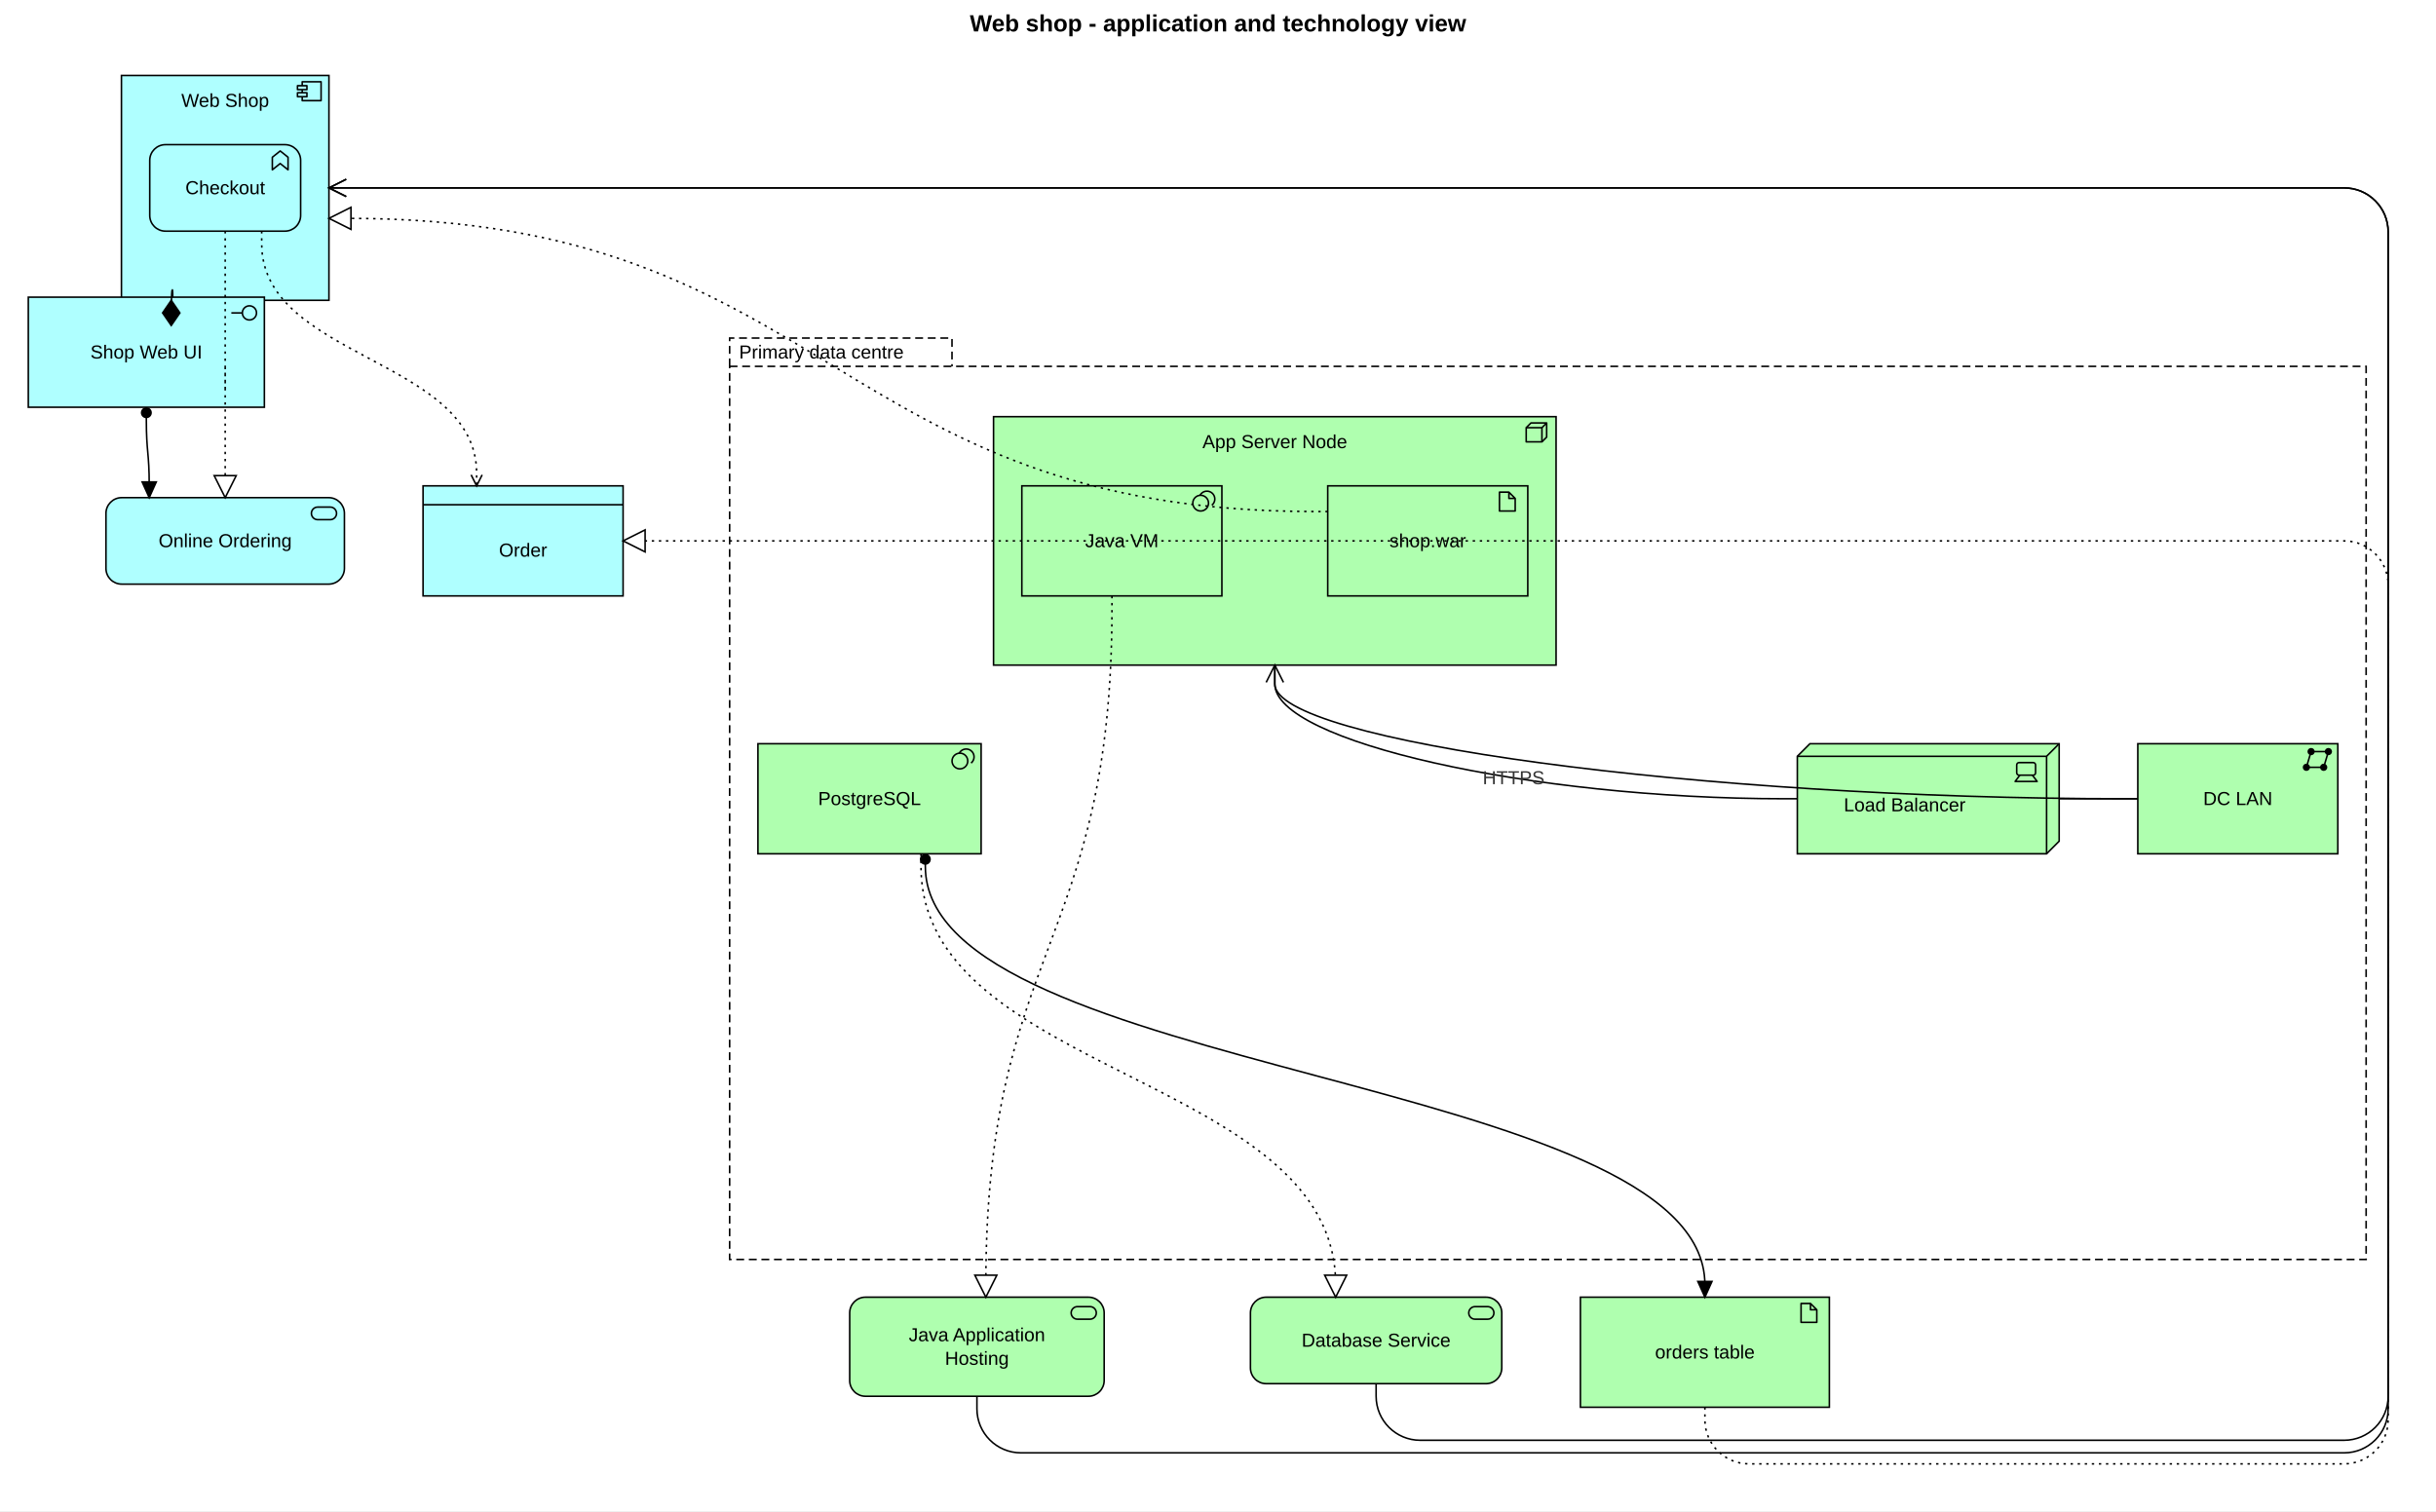
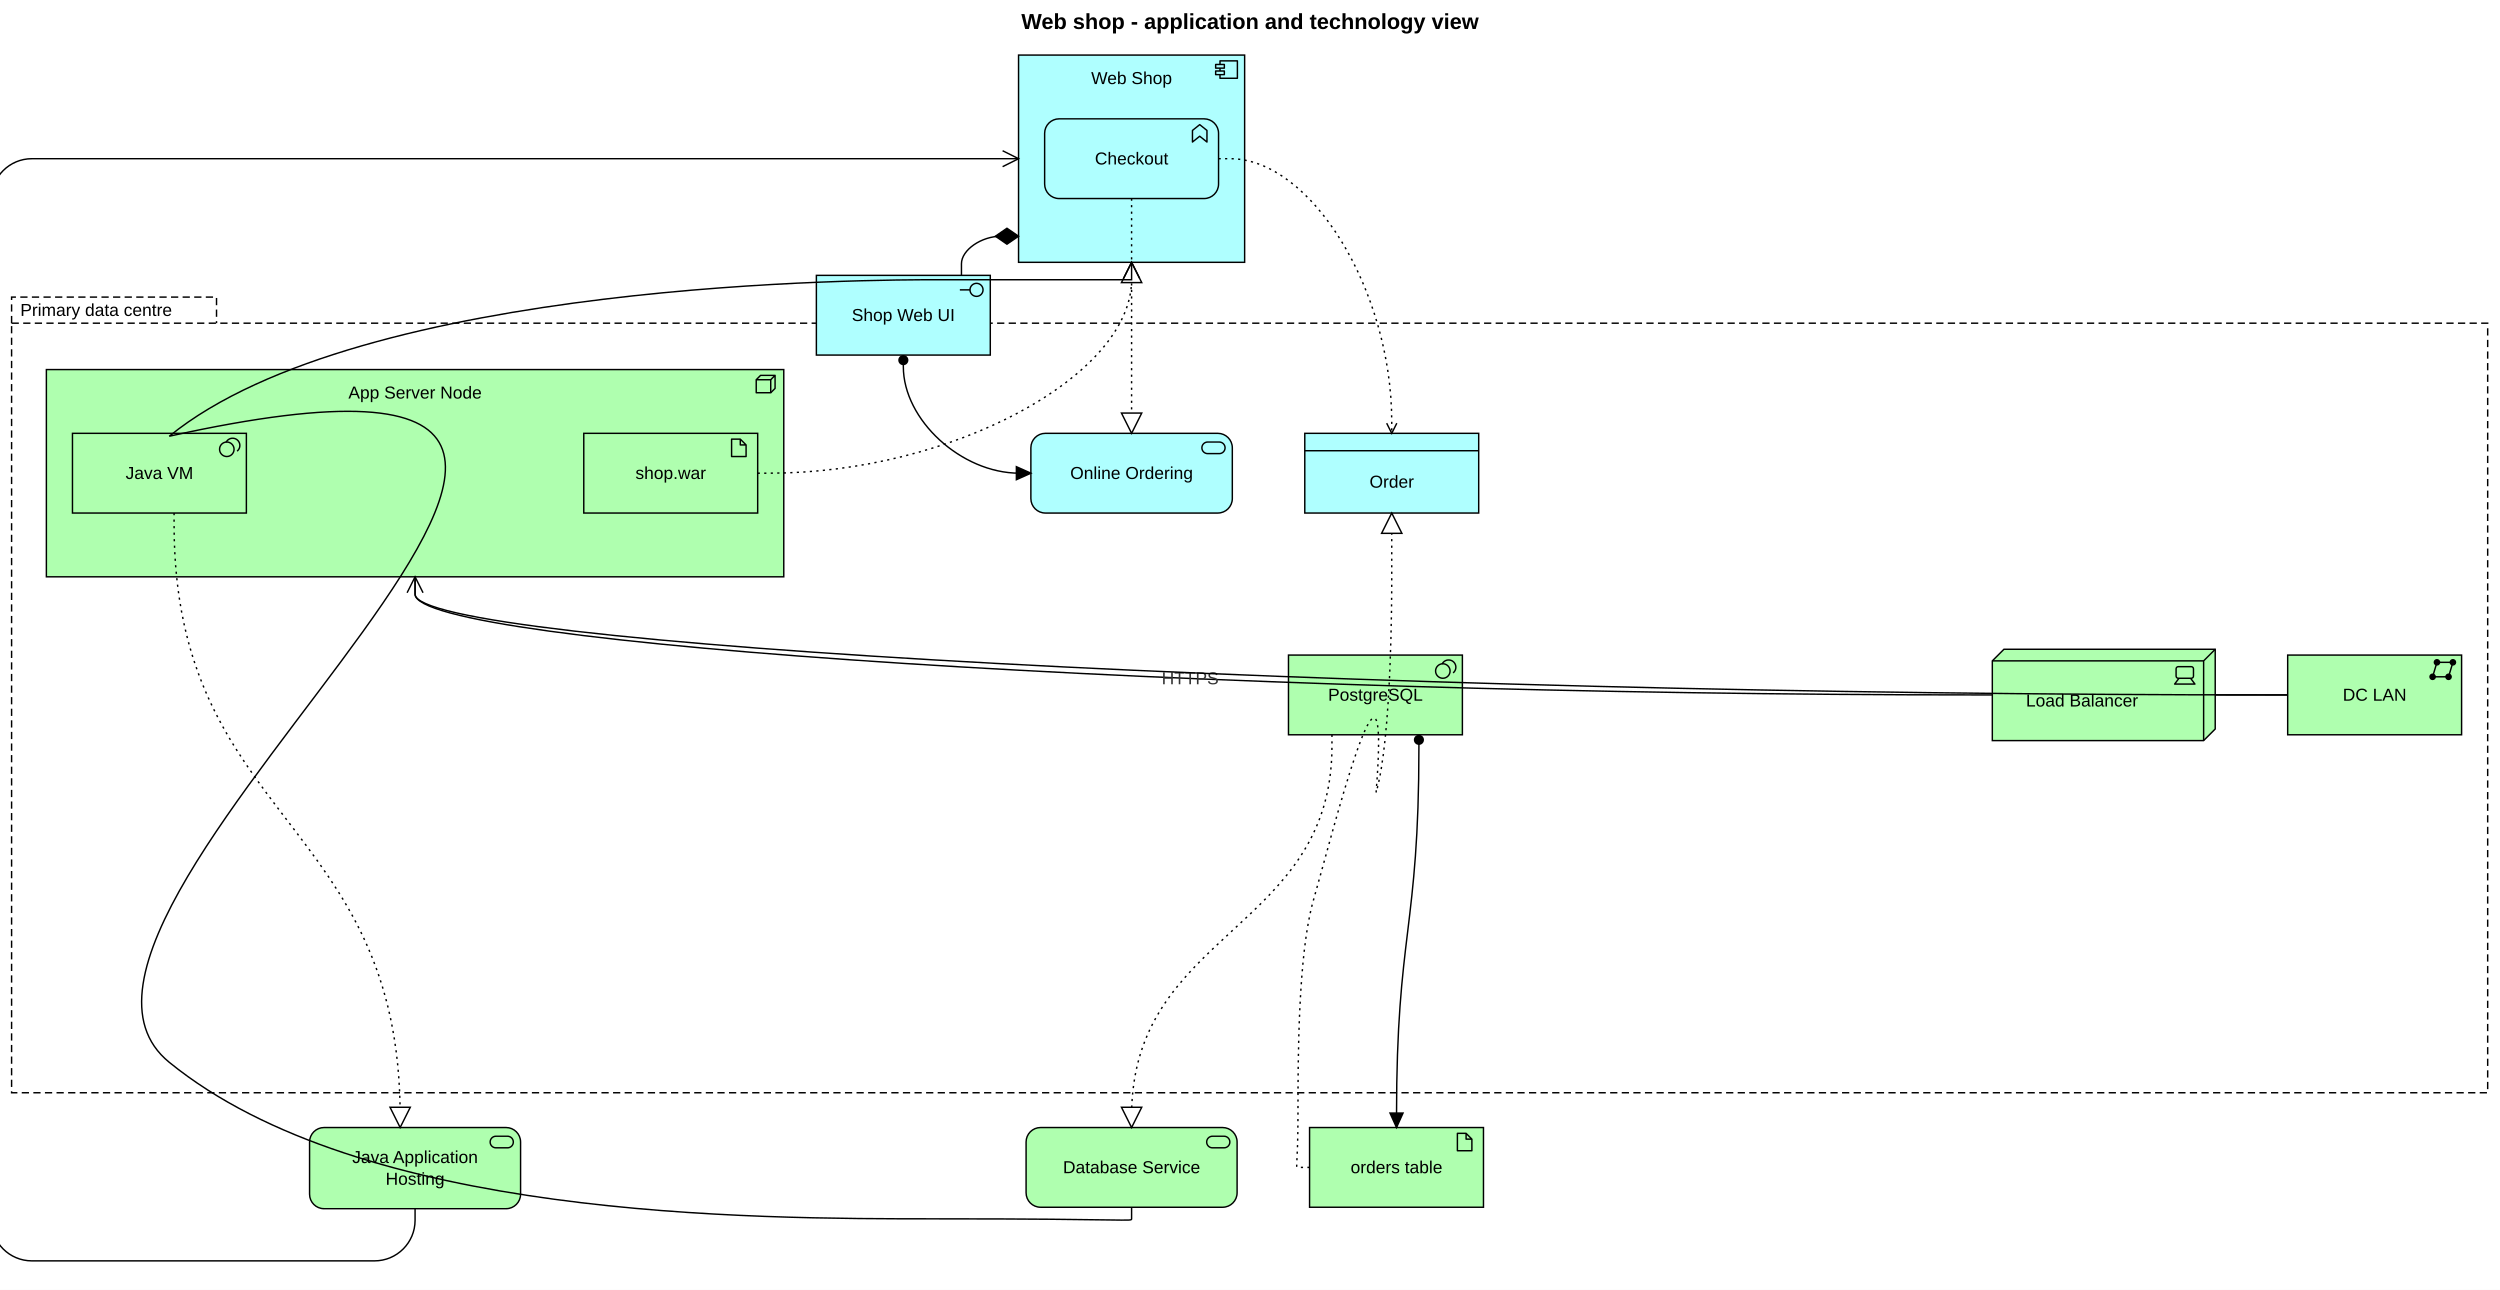
- <svg xmlns="http://www.w3.org/2000/svg" width="1549" height="961" viewBox="0 0 1549 961" font-family="Arial, Helvetica, sans-serif" font-size="12">
-   <rect x="0" y="0" width="1549" height="961" fill="#ffffff" />
-   <text x="774.5" y="20" text-anchor="middle" font-size="15" font-weight="bold">Web shop - application and technology view</text>
-   <g transform="translate(10,40)">
+ <svg xmlns="http://www.w3.org/2000/svg" width="1725" height="890" viewBox="0 0 1725 890" font-family="Arial, Helvetica, sans-serif" font-size="12">
+   <rect x="0" y="0" width="1725" height="890" fill="#ffffff" />
+   <text x="862.5" y="20" text-anchor="middle" font-size="15" font-weight="bold">Web shop - application and technology view</text>
+   <g transform="translate(0,30)">
    <g class="group" data-id="dc">
-       <path d="M453.96,193 V175 H595.36 V193" fill="none" stroke="#000" stroke-dasharray="5 3" />
-       <rect x="453.96" y="193" width="1040.61" height="568" fill="none" stroke="#000" stroke-dasharray="5 3" />
-       <text x="459.96" y="188">Primary data centre</text>
+       <path d="M8,193 V175 H149.4 V193" fill="none" stroke="#000" stroke-dasharray="5 3" />
+       <rect x="8" y="193" width="1708.5" height="531" fill="none" stroke="#000" stroke-dasharray="5 3" />
+       <text x="14" y="188">Primary data centre</text>
    </g>
    <g class="element application-component" data-id="webShop">
-       <rect fill="#AFFFFF" stroke="#000000" stroke-width="1" x="67.22" y="8" width="131.95" height="143" rx="0" ry="0" />
+       <rect fill="#AFFFFF" stroke="#000000" stroke-width="1" x="702.8" y="8" width="156" height="143" rx="0" ry="0" />
      <g stroke="#000" stroke-width="1" stroke-linejoin="round" fill="#AFFFFF">
-         <rect x="182.17" y="12" width="12" height="12" />
-         <rect x="179.17" y="14.5" width="6" height="2.5" />
-         <rect x="179.17" y="19" width="6" height="2.5" />
+         <rect x="841.8" y="12" width="12" height="12" />
+         <rect x="838.8" y="14.5" width="6" height="2.5" />
+         <rect x="838.8" y="19" width="6" height="2.5" />
      </g>
-       <text x="133.2" y="28" text-anchor="middle">Web Shop</text>
+       <text x="780.8" y="28" text-anchor="middle">Web Shop</text>
    </g>
    <g class="element application-interface" data-id="shopUi">
-       <rect fill="#AFFFFF" stroke="#000000" stroke-width="1" x="8" y="149" width="150.11" height="70" rx="0" ry="0" />
+       <rect fill="#AFFFFF" stroke="#000000" stroke-width="1" x="563.3" y="160" width="120" height="55" rx="0" ry="0" />
      <g stroke="#000" stroke-width="1" stroke-linejoin="round" fill="none">
-         <line x1="137.11" y1="159" x2="144.11" y2="159" />
-         <circle cx="148.61" cy="159" r="4.5" />
+         <line x1="662.3" y1="170" x2="669.3" y2="170" />
+         <circle cx="673.8" cy="170" r="4.5" />
      </g>
-       <text x="83.06" y="188" text-anchor="middle">Shop Web UI</text>
+       <text x="623.3" y="191.5" text-anchor="middle">Shop Web UI</text>
    </g>
    <g class="element application-service" data-id="ordering">
-       <rect fill="#AFFFFF" stroke="#000000" stroke-width="1" x="57.38" y="276.5" width="151.63" height="55" rx="10" ry="10" />
-       <rect stroke="#000" stroke-width="1" stroke-linejoin="round" fill="none" x="188.01" y="282.5" width="16" height="8" rx="4" ry="4" />
-       <text x="133.2" y="308" text-anchor="middle">Online Ordering</text>
+       <rect fill="#AFFFFF" stroke="#000000" stroke-width="1" x="711.3" y="269" width="139" height="55" rx="10" ry="10" />
+       <rect stroke="#000" stroke-width="1" stroke-linejoin="round" fill="none" x="829.3" y="275" width="16" height="8" rx="4" ry="4" />
+       <text x="780.8" y="300.5" text-anchor="middle">Online Ordering</text>
    </g>
    <g class="element data-object" data-id="order">
-       <rect fill="#AFFFFF" stroke="#000000" stroke-width="1" x="259.01" y="269" width="127.2" height="70" />
-       <line stroke="#000000" stroke-width="1" x1="259.01" y1="281" x2="386.21" y2="281" />
-       <text x="322.61" y="314" text-anchor="middle">Order</text>
+       <rect fill="#AFFFFF" stroke="#000000" stroke-width="1" x="900.3" y="269" width="120" height="55" />
+       <line stroke="#000000" stroke-width="1" x1="900.3" y1="281" x2="1020.3" y2="281" />
+       <text x="960.3" y="306.5" text-anchor="middle">Order</text>
    </g>
    <g class="element technology-service" data-id="hosting">
-       <rect fill="#AFFFAF" stroke="#000000" stroke-width="1" x="530.3" y="785" width="161.82" height="63" rx="10" ry="10" />
-       <rect stroke="#000" stroke-width="1" stroke-linejoin="round" fill="none" x="671.12" y="791" width="16" height="8" rx="4" ry="4" />
-       <text x="611.21" y="813" text-anchor="middle">Java Application</text>
-       <text x="611.21" y="828" text-anchor="middle">Hosting</text>
+       <rect fill="#AFFFAF" stroke="#000000" stroke-width="1" x="213.6" y="748" width="145.6" height="56" rx="10" ry="10" />
+       <rect stroke="#000" stroke-width="1" stroke-linejoin="round" fill="none" x="338.2" y="754" width="16" height="8" rx="4" ry="4" />
+       <text x="286.4" y="772.5" text-anchor="middle">Java Application</text>
+       <text x="286.4" y="787.5" text-anchor="middle">Hosting</text>
    </g>
    <g class="element technology-service" data-id="dbSvc">
-       <rect fill="#AFFFAF" stroke="#000000" stroke-width="1" x="785.13" y="785" width="159.82" height="55" rx="10" ry="10" />
-       <rect stroke="#000" stroke-width="1" stroke-linejoin="round" fill="none" x="923.95" y="791" width="16" height="8" rx="4" ry="4" />
-       <text x="865.04" y="816.5" text-anchor="middle">Database Service</text>
+       <rect fill="#AFFFAF" stroke="#000000" stroke-width="1" x="708" y="748" width="145.6" height="55" rx="10" ry="10" />
+       <rect stroke="#000" stroke-width="1" stroke-linejoin="round" fill="none" x="832.6" y="754" width="16" height="8" rx="4" ry="4" />
+       <text x="780.8" y="779.5" text-anchor="middle">Database Service</text>
    </g>
    <g class="element artifact" data-id="orderTbl">
-       <rect fill="#AFFFAF" stroke="#000000" stroke-width="1" x="994.95" y="785" width="158.3" height="70" rx="0" ry="0" />
-       <path stroke="#000" stroke-width="1" stroke-linejoin="round" fill="none" d="M1135.26,789 H1141.26 L1145.26,793 V801 H1135.26 Z M1141.26,789 V793 H1145.26" />
-       <text x="1074.11" y="824" text-anchor="middle">orders table</text>
+       <rect fill="#AFFFAF" stroke="#000000" stroke-width="1" x="903.6" y="748" width="120" height="55" rx="0" ry="0" />
+       <path stroke="#000" stroke-width="1" stroke-linejoin="round" fill="none" d="M1005.6,752 H1011.6 L1015.6,756 V764 H1005.6 Z M1011.6,752 V756 H1015.6" />
+       <text x="963.6" y="779.5" text-anchor="middle">orders table</text>
    </g>
    <g class="element application-function" data-id="checkout">
-       <rect fill="#AFFFFF" stroke="#000000" stroke-width="1" x="85.22" y="52" width="95.95" height="55" rx="10" ry="10" />
-       <path stroke="#000" stroke-width="1" stroke-linejoin="round" fill="none" d="M163.17,60 L168.17,56 L173.17,60 L173.17,68 L168.17,64 L163.17,68 Z" />
-       <text x="133.2" y="83.5" text-anchor="middle">Checkout</text>
+       <rect fill="#AFFFFF" stroke="#000000" stroke-width="1" x="720.8" y="52" width="120" height="55" rx="10" ry="10" />
+       <path stroke="#000" stroke-width="1" stroke-linejoin="round" fill="none" d="M822.8,60 L827.8,56 L832.8,60 L832.8,68 L827.8,64 L822.8,68 Z" />
+       <text x="780.8" y="83.5" text-anchor="middle">Checkout</text>
    </g>
    <g class="element node" data-id="appNode">
-       <rect fill="#AFFFAF" stroke="#000000" stroke-width="1" x="621.77" y="225" width="357.71" height="158" rx="0" ry="0" />
+       <rect fill="#AFFFAF" stroke="#000000" stroke-width="1" x="32" y="225" width="508.8" height="143" rx="0" ry="0" />
      <g stroke="#000" stroke-width="1" stroke-linejoin="round" fill="none">
-         <rect x="960.48" y="232" width="10" height="9" />
-         <path d="M960.48,232 L963.48,229 H973.48 V238 L970.48,241 M970.48,232 L973.48,229" />
+         <rect x="521.8" y="232" width="10" height="9" />
+         <path d="M521.8,232 L524.8,229 H534.8 V238 L531.8,241 M531.8,232 L534.8,229" />
      </g>
-       <text x="800.63" y="245" text-anchor="middle">App Server Node</text>
+       <text x="286.4" y="245" text-anchor="middle">App Server Node</text>
    </g>
    <g class="element system-software" data-id="pg">
-       <rect fill="#AFFFAF" stroke="#000000" stroke-width="1" x="471.96" y="433" width="141.92" height="70" rx="0" ry="0" />
+       <rect fill="#AFFFAF" stroke="#000000" stroke-width="1" x="889.05" y="422" width="120" height="55" rx="0" ry="0" />
      <g stroke="#000" stroke-width="1" stroke-linejoin="round" fill="none">
-         <path d="M599.88,439.2 A5,5 0 1 1 607.48,445.3" />
-         <circle cx="600.38" cy="444" r="5" />
+         <path d="M995.05,428.2 A5,5 0 1 1 1002.65,434.3" />
+         <circle cx="995.55" cy="433" r="5" />
      </g>
-       <text x="542.92" y="472" text-anchor="middle">PostgreSQL</text>
+       <text x="949.05" y="453.5" text-anchor="middle">PostgreSQL</text>
    </g>
    <g class="element device" data-id="lb">
-       <path fill="#AFFFAF" stroke="#000000" stroke-width="1" d="M1132.88,441 L1140.88,433 H1299.38 V495 L1291.38,503 H1132.88 Z" />
-       <path fill="none" stroke="#000000" stroke-width="1" d="M1132.88,441 H1291.38 V503 M1291.38,441 L1299.38,433" />
+       <path fill="#AFFFAF" stroke="#000000" stroke-width="1" d="M1374.7,426 L1382.7,418 H1528.5 V473 L1520.5,481 H1374.7 Z" />
+       <path fill="none" stroke="#000000" stroke-width="1" d="M1374.7,426 H1520.5 V481 M1520.5,426 L1528.5,418" />
      <g stroke="#000" stroke-width="1" stroke-linejoin="round" fill="none">
-         <rect x="1272.38" y="445" width="12" height="8" rx="1.5" />
-         <path d="M1274.38,453 L1271.38,457 H1285.38 L1282.38,453" />
+         <rect x="1501.5" y="430" width="12" height="8" rx="1.5" />
+         <path d="M1503.5,438 L1500.5,442 H1514.5 L1511.5,438" />
      </g>
-       <text x="1201.13" y="476" text-anchor="middle">Load Balancer</text>
+       <text x="1436.6" y="457.5" text-anchor="middle">Load Balancer</text>
    </g>
    <g class="element communication-network" data-id="lan">
-       <rect fill="#AFFFAF" stroke="#000000" stroke-width="1" x="1349.38" y="433" width="127.2" height="70" rx="0" ry="0" />
+       <rect fill="#AFFFAF" stroke="#000000" stroke-width="1" x="1578.5" y="422" width="120" height="55" rx="0" ry="0" />
      <g stroke="#000" stroke-width="1" stroke-linejoin="round">
-         <path fill="none" d="M1459.58,438 L1470.58,438 L1467.58,448 L1456.58,448 Z" />
-         <circle cx="1459.58" cy="438" r="1.8" fill="#000" />
-         <circle cx="1470.58" cy="438" r="1.8" fill="#000" />
-         <circle cx="1467.58" cy="448" r="1.8" fill="#000" />
-         <circle cx="1456.58" cy="448" r="1.8" fill="#000" />
+         <path fill="none" d="M1681.5,427 L1692.5,427 L1689.5,437 L1678.5,437 Z" />
+         <circle cx="1681.5" cy="427" r="1.8" fill="#000" />
+         <circle cx="1692.5" cy="427" r="1.8" fill="#000" />
+         <circle cx="1689.5" cy="437" r="1.8" fill="#000" />
+         <circle cx="1678.5" cy="437" r="1.8" fill="#000" />
      </g>
-       <text x="1412.98" y="472" text-anchor="middle">DC LAN</text>
+       <text x="1638.5" y="453.5" text-anchor="middle">DC LAN</text>
    </g>
    <g class="element system-software" data-id="jvm">
-       <rect fill="#AFFFAF" stroke="#000000" stroke-width="1" x="639.77" y="269" width="127.2" height="70" rx="0" ry="0" />
+       <rect fill="#AFFFAF" stroke="#000000" stroke-width="1" x="50" y="269" width="120" height="55" rx="0" ry="0" />
      <g stroke="#000" stroke-width="1" stroke-linejoin="round" fill="none">
-         <path d="M752.97,275.2 A5,5 0 1 1 760.57,281.3" />
-         <circle cx="753.47" cy="280" r="5" />
+         <path d="M156,275.2 A5,5 0 1 1 163.6,281.3" />
+         <circle cx="156.5" cy="280" r="5" />
      </g>
-       <text x="703.37" y="308" text-anchor="middle">Java VM</text>
+       <text x="110" y="300.5" text-anchor="middle">Java VM</text>
    </g>
    <g class="element artifact" data-id="war">
-       <rect fill="#AFFFAF" stroke="#000000" stroke-width="1" x="834.28" y="269" width="127.2" height="70" rx="0" ry="0" />
-       <path stroke="#000" stroke-width="1" stroke-linejoin="round" fill="none" d="M943.48,273 H949.48 L953.48,277 V285 H943.48 Z M949.48,273 V277 H953.48" />
-       <text x="897.88" y="308" text-anchor="middle">shop.war</text>
+       <rect fill="#AFFFAF" stroke="#000000" stroke-width="1" x="402.8" y="269" width="120" height="55" rx="0" ry="0" />
+       <path stroke="#000" stroke-width="1" stroke-linejoin="round" fill="none" d="M504.8,273 H510.8 L514.8,277 V285 H504.8 Z M510.8,273 V277 H514.8" />
+       <text x="462.8" y="300.5" text-anchor="middle">shop.war</text>
    </g>
    <g class="relationship composition" data-source="webShop" data-target="shopUi">
-       <path d="M98.89,151L98.89,163C98.89,141 99.85,141 99.85,149" fill="none" stroke="#000" stroke-width="1" />
-       <path d="M98.89,151 L104.39,159 L98.89,167 L93.39,159 Z" fill="#000" stroke="#000" stroke-width="1" />
+       <path d="M702.8,132.986L690.8,132.986C677.102,132.986 663.404,142.493 663.404,152L663.404,160" fill="none" stroke="#000" stroke-width="1" />
+       <path d="M702.8,132.99 L694.8,138.49 L686.8,132.99 L694.8,127.49 Z" fill="#000" stroke="#000" stroke-width="1" />
    </g>
    <g class="relationship realization" data-source="checkout" data-target="ordering">
-       <path d="M133.199,107L133.199,115C133.199,117 133.199,115 133.198,127.792C133.198,140.583 133.198,251.615 133.198,191.75C133.198,217.333 133.198,251.615 133.198,255.708L133.198,268.5L133.198,276.5" fill="none" stroke="#000" stroke-width="1" stroke-dasharray="1.5 3" />
-       <path d="M133.2,276.5 L126.2,262.5 L140.2,262.5 Z" fill="#fff" stroke="#000" stroke-width="1" />
+       <path d="M780.8,107L780.8,269" fill="none" stroke="#000" stroke-width="1" stroke-dasharray="1.5 3" />
+       <path d="M780.8,269 L773.8,255 L787.8,255 Z" fill="#fff" stroke="#000" stroke-width="1" />
    </g>
    <g class="relationship assignment" data-source="shopUi" data-target="ordering">
-       <path d="M83.056,219L83.056,227C83.056,247.75 84.883,247.75 84.883,268.5L84.883,276.5" fill="none" stroke="#000" stroke-width="1" />
-       <circle cx="83.06" cy="222.5" r="3.5" fill="#000" />
-       <path d="M84.88,276.5 L80.38,266.5 L89.38,266.5 Z" fill="#000" stroke="#000" stroke-width="1" />
+       <path d="M623.3,215L623.3,223C623.3,259.75 663.3,296.5 703.3,296.5L711.3,296.5" fill="none" stroke="#000" stroke-width="1" />
+       <circle cx="623.3" cy="218.5" r="3.5" fill="#000" />
+       <path d="M711.3,296.5 L701.3,301 L701.3,292 Z" fill="#000" stroke="#000" stroke-width="1" />
    </g>
    <g class="relationship access" data-source="checkout" data-target="order">
-       <path d="M156.401,107L156.401,115C156.401,188 293.083,188 293.083,261L293.083,269" fill="none" stroke="#000" stroke-width="1" stroke-dasharray="1.5 3" />
-       <path d="M289.58,262 L293.08,269 L296.58,262" fill="none" stroke="#000" stroke-width="1" />
+       <path d="M840.8,79.5L848.8,79.5C904.55,79.5 960.3,170.25 960.3,261L960.3,269" fill="none" stroke="#000" stroke-width="1" stroke-dasharray="1.5 3" />
+       <path d="M956.8,262 L960.3,269 L963.8,262" fill="none" stroke="#000" stroke-width="1" />
    </g>
    <g class="relationship realization" data-source="war" data-target="webShop">
-       <path d="M834.282,285.328L826.282,285.328C518.728,285.328 518.728,98.869 211.173,98.869L199.173,98.869" fill="none" stroke="#000" stroke-width="1" stroke-dasharray="1.5 3" />
-       <path d="M199.17,98.87 L213.17,91.87 L213.17,105.87 Z" fill="#fff" stroke="#000" stroke-width="1" />
+       <path d="M522.8,296.5L530.8,296.5C655.8,296.5 780.8,229.75 780.8,163L780.8,151" fill="none" stroke="#000" stroke-width="1" stroke-dasharray="1.5 3" />
+       <path d="M780.8,151 L787.8,165 L773.8,165 Z" fill="#fff" stroke="#000" stroke-width="1" />
    </g>
    <g class="relationship realization" data-source="orderTbl" data-target="order">
-       <path d="M1074.106,855L1074.106,863C1074.106,878.464 1086.642,891 1102.106,891L1480.578,891C1496.042,891 1508.578,878.464 1508.578,863L1508.578,332C1508.578,316.536 1496.042,304 1480.578,304L386.214,304" fill="none" stroke="#000" stroke-width="1" stroke-dasharray="1.5 3" />
-       <path d="M386.21,304 L400.21,297 L400.21,311 Z" fill="#fff" stroke="#000" stroke-width="1" />
+       <path d="M903.6,775.5L895.6,775.5C893.6,775.5 895.6,775.5 895.6,738.542C895.6,701.583 895.6,627.667 906.383,590.708C917.167,553.75 960.3,380.785 949.517,516.792C960.3,479.833 960.3,380.785 960.3,368.958L960.3,332L960.3,324" fill="none" stroke="#000" stroke-width="1" stroke-dasharray="1.5 3" />
+       <path d="M960.3,324 L967.3,338 L953.3,338 Z" fill="#fff" stroke="#000" stroke-width="1" />
    </g>
    <g class="relationship realization" data-source="jvm" data-target="hosting">
-       <path d="M697.077,339L697.077,347C697.077,562 616.876,562 616.876,777L616.876,785" fill="none" stroke="#000" stroke-width="1" stroke-dasharray="1.5 3" />
-       <path d="M616.88,785 L609.88,771 L623.88,771 Z" fill="#fff" stroke="#000" stroke-width="1" />
+       <path d="M120.117,324L120.117,332C120.117,536 276.099,536 276.099,740L276.099,748" fill="none" stroke="#000" stroke-width="1" stroke-dasharray="1.5 3" />
+       <path d="M276.1,748 L269.1,734 L283.1,734 Z" fill="#fff" stroke="#000" stroke-width="1" />
    </g>
    <g class="relationship realization" data-source="pg" data-target="dbSvc">
-       <path d="M575.651,503L575.651,511C575.651,644 839.33,644 839.33,777L839.33,785" fill="none" stroke="#000" stroke-width="1" stroke-dasharray="1.5 3" />
-       <path d="M839.33,785 L832.33,771 L846.33,771 Z" fill="#fff" stroke="#000" stroke-width="1" />
+       <path d="M919.05,477L919.05,485C919.05,612.5 780.8,612.5 780.8,740L780.8,748" fill="none" stroke="#000" stroke-width="1" stroke-dasharray="1.5 3" />
+       <path d="M780.8,748 L773.8,734 L787.8,734 Z" fill="#fff" stroke="#000" stroke-width="1" />
    </g>
    <g class="relationship serving" data-source="hosting" data-target="webShop">
-       <path d="M611.212,848L611.212,856C611.212,871.464 623.747,884 639.212,884L1480.578,884C1496.042,884 1508.578,871.464 1508.578,856L1508.578,107.5C1508.578,92.036 1496.042,79.5 1480.578,79.5L199.173,79.5" fill="none" stroke="#000" stroke-width="1" />
-       <path d="M210.17,74 L199.17,79.5 L210.17,85" fill="none" stroke="#000" stroke-width="1" />
+       <path d="M286.4,804L286.4,812C286.4,827.464 273.864,840 258.4,840L22,840C6.536,840 -6,827.464 -6,812L-6,107.5C-6,92.036 6.536,79.5 22,79.5L702.8,79.5" fill="none" stroke="#000" stroke-width="1" />
+       <path d="M691.8,85 L702.8,79.5 L691.8,74" fill="none" stroke="#000" stroke-width="1" />
    </g>
    <g class="relationship serving" data-source="dbSvc" data-target="webShop">
-       <path d="M865.043,840L865.043,848C865.043,863.464 877.579,876 893.043,876L1480.578,876C1496.042,876 1508.578,863.464 1508.578,848L1508.578,107.5C1508.578,92.036 1496.042,79.5 1480.578,79.5L199.173,79.5" fill="none" stroke="#000" stroke-width="1" />
-       <path d="M210.17,74 L199.17,79.5 L210.17,85" fill="none" stroke="#000" stroke-width="1" />
+       <path d="M780.8,803L780.8,811C780.8,813 780.8,811 648,811C515.2,811 249.6,811 116.8,703C-16,595 605.504,163 116.8,271C249.6,163 605.504,163 648,163L780.8,163L780.8,151" fill="none" stroke="#000" stroke-width="1" />
+       <path d="M786.3,162 L780.8,151 L775.3,162" fill="none" stroke="#000" stroke-width="1" />
    </g>
    <g class="relationship assignment" data-source="pg" data-target="orderTbl">
-       <path d="M578.405,503L578.405,511C578.405,644 1074.106,644 1074.106,777L1074.106,785" fill="none" stroke="#000" stroke-width="1" />
-       <circle cx="578.4" cy="506.5" r="3.5" fill="#000" />
-       <path d="M1074.11,785 L1069.61,775 L1078.61,775 Z" fill="#000" stroke="#000" stroke-width="1" />
+       <path d="M979.05,477L979.05,485C979.05,612.5 963.6,612.5 963.6,740L963.6,748" fill="none" stroke="#000" stroke-width="1" />
+       <circle cx="979.05" cy="480.5" r="3.5" fill="#000" />
+       <path d="M963.6,748 L959.1,738 L968.1,738 Z" fill="#000" stroke="#000" stroke-width="1" />
    </g>
    <g class="relationship serving" data-source="lb" data-target="appNode">
-       <path d="M1132.882,468L1124.882,468C962.754,468 800.627,431.5 800.627,395L800.627,383" fill="none" stroke="#000" stroke-width="1" />
-       <path d="M806.13,394 L800.63,383 L795.13,394" fill="none" stroke="#000" stroke-width="1" />
-       <text x="952.48" y="458.75" text-anchor="middle" font-size="12" font-family="&quot;trebuchet ms&quot;, verdana, arial, sans-serif" fill="#333">HTTPS</text>
+       <path d="M1374.7,449.5L1366.7,449.5C826.55,449.5 286.4,414.75 286.4,380L286.4,368" fill="none" stroke="#000" stroke-width="1" />
+       <path d="M291.9,379 L286.4,368 L280.9,379" fill="none" stroke="#000" stroke-width="1" />
+       <text x="821.22" y="442.15" text-anchor="middle" font-size="12" font-family="&quot;trebuchet ms&quot;, verdana, arial, sans-serif" fill="#333">HTTPS</text>
    </g>
    <g class="relationship association" data-source="lan" data-target="lb">
-       <path d="M1349.378,468L1341.378,468C1339.378,468 1341.378,468 1335.711,468C1330.045,468 1318.711,468 1313.045,468L1307.378,468L1299.378,468" fill="none" stroke="#000" stroke-width="1" />
+       <path d="M1578.5,449.5L1570.5,449.5C1568.5,449.5 1570.5,449.5 1564.833,449.5C1559.167,449.5 1547.833,449.5 1542.167,449.5L1536.5,449.5L1528.5,449.5" fill="none" stroke="#000" stroke-width="1" />
    </g>
    <g class="relationship association" data-source="lan" data-target="appNode">
-       <path d="M1349.378,468L1341.378,468C1071.002,468 800.627,431.5 800.627,395L800.627,383" fill="none" stroke="#000" stroke-width="1" />
+       <path d="M1578.5,449.5L1570.5,449.5C928.45,449.5 286.4,414.75 286.4,380L286.4,368" fill="none" stroke="#000" stroke-width="1" />
    </g>
  </g>
</svg>
